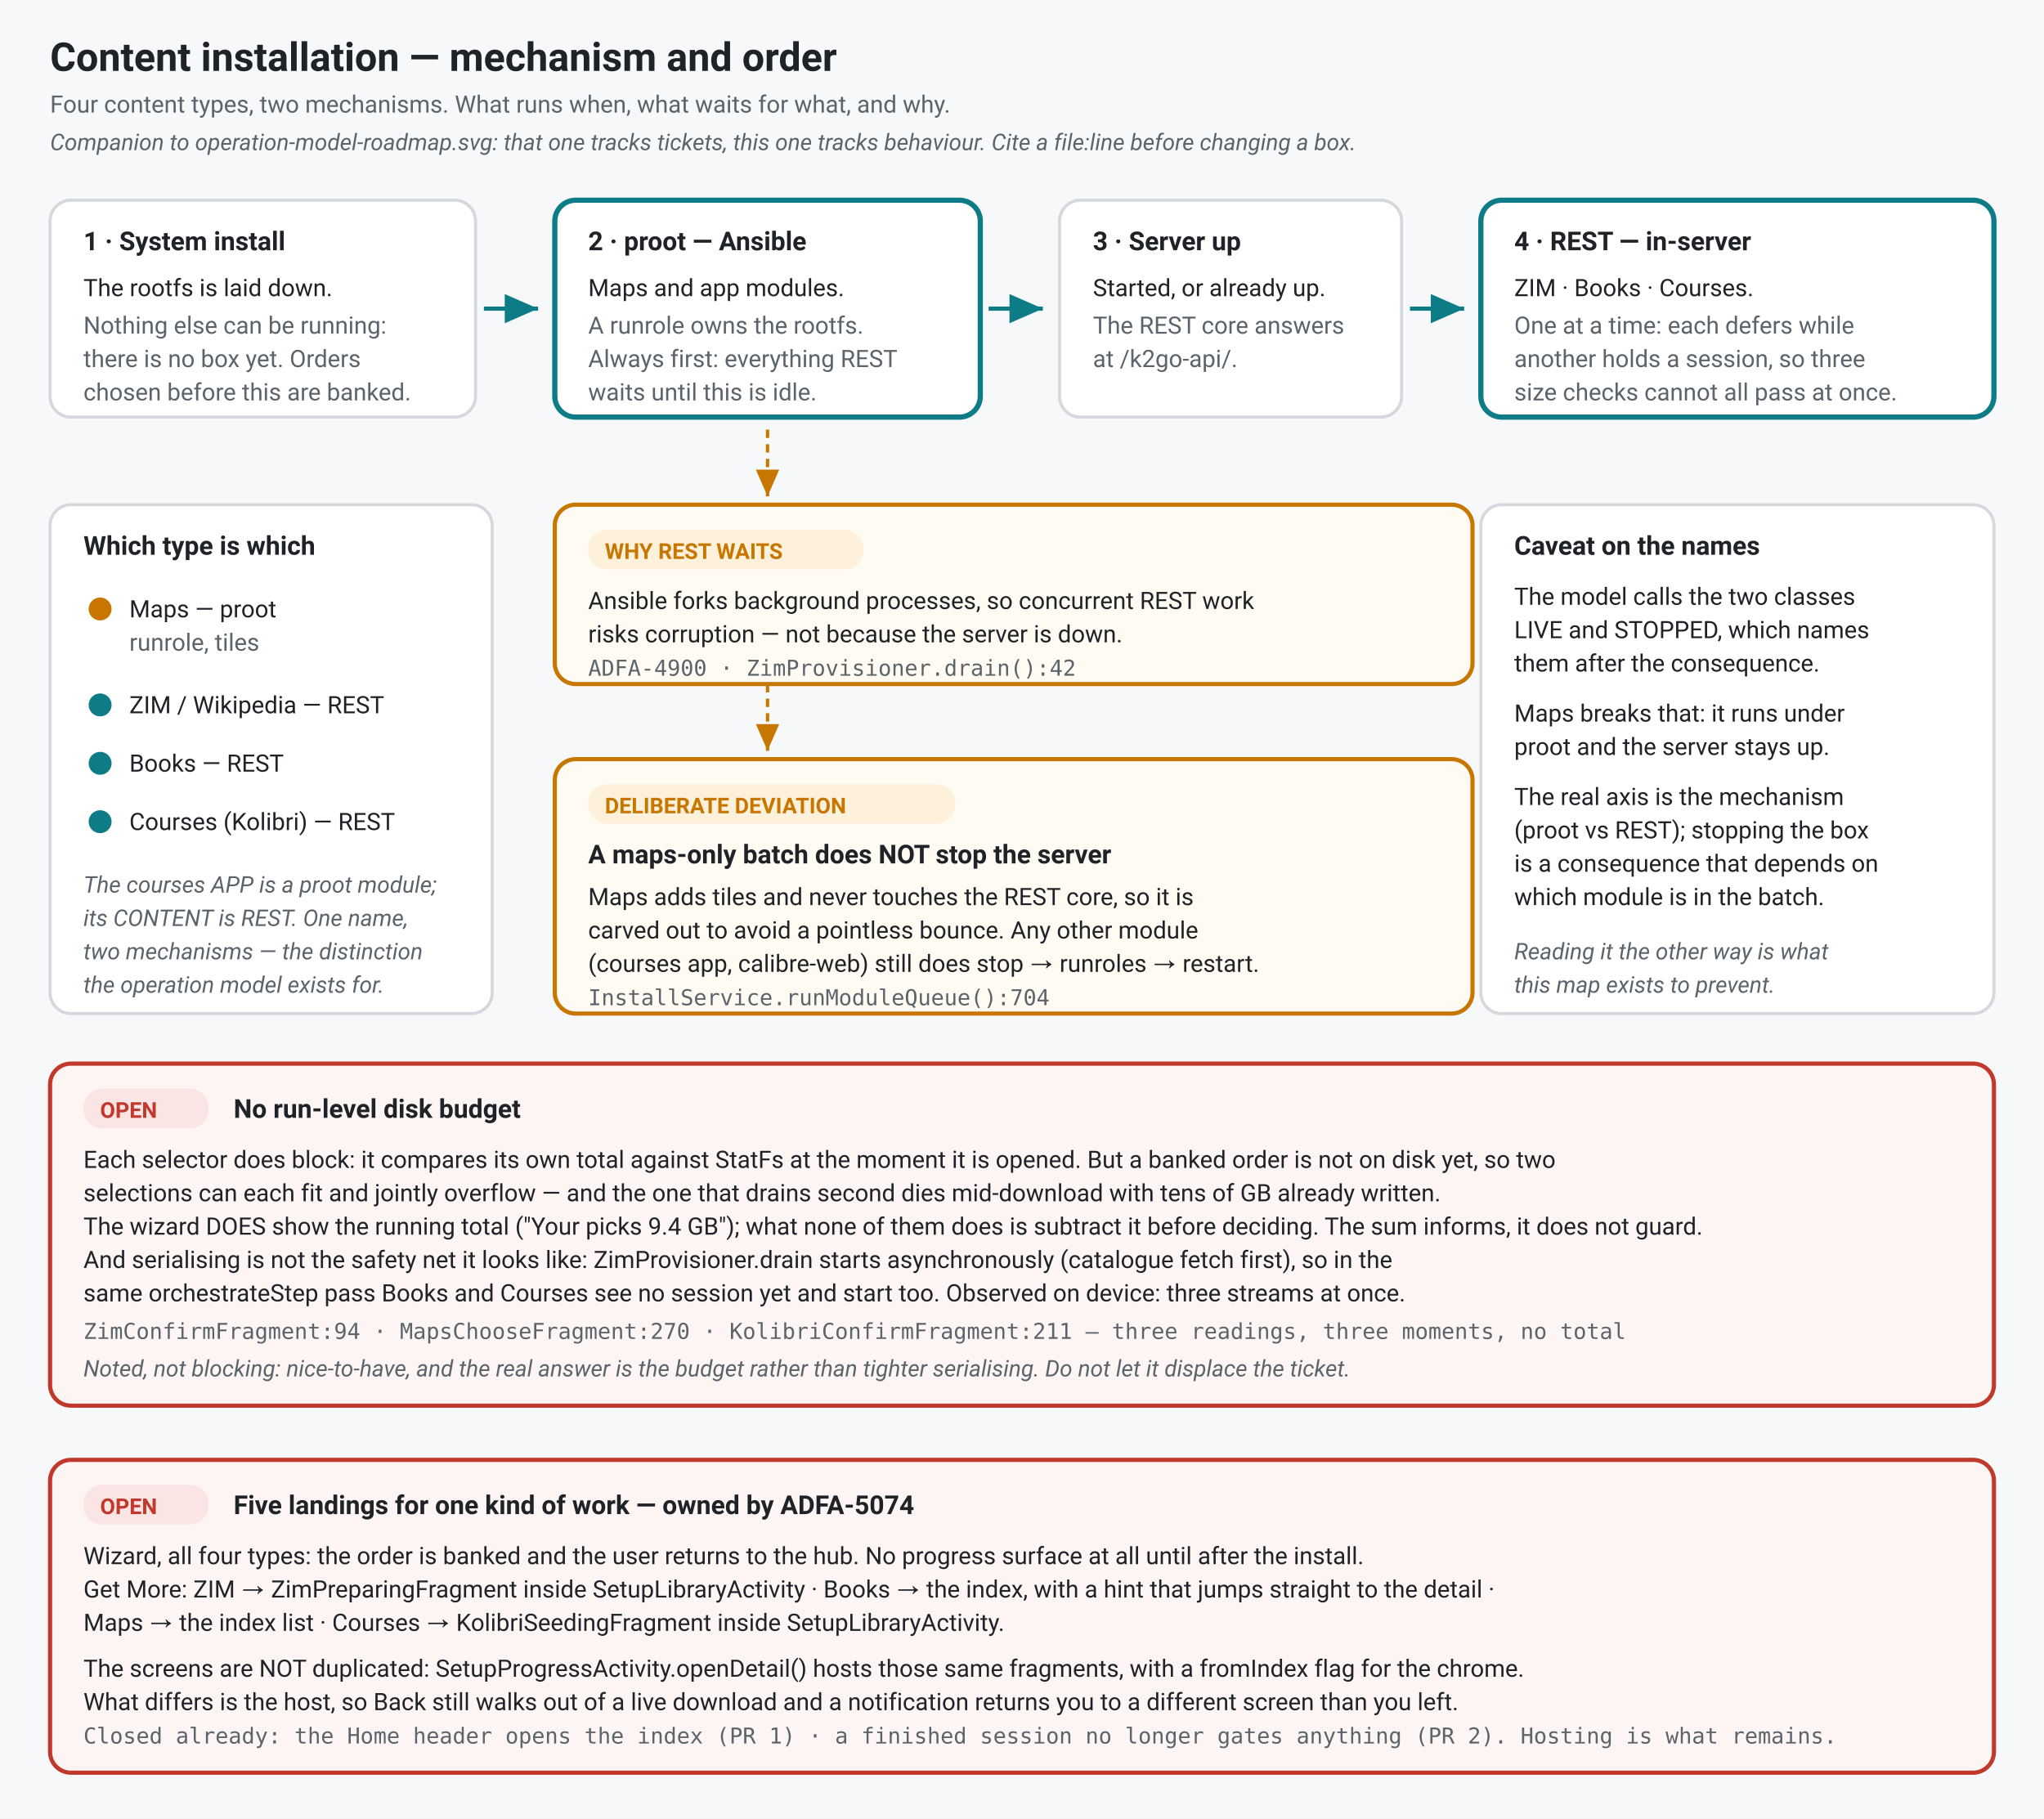
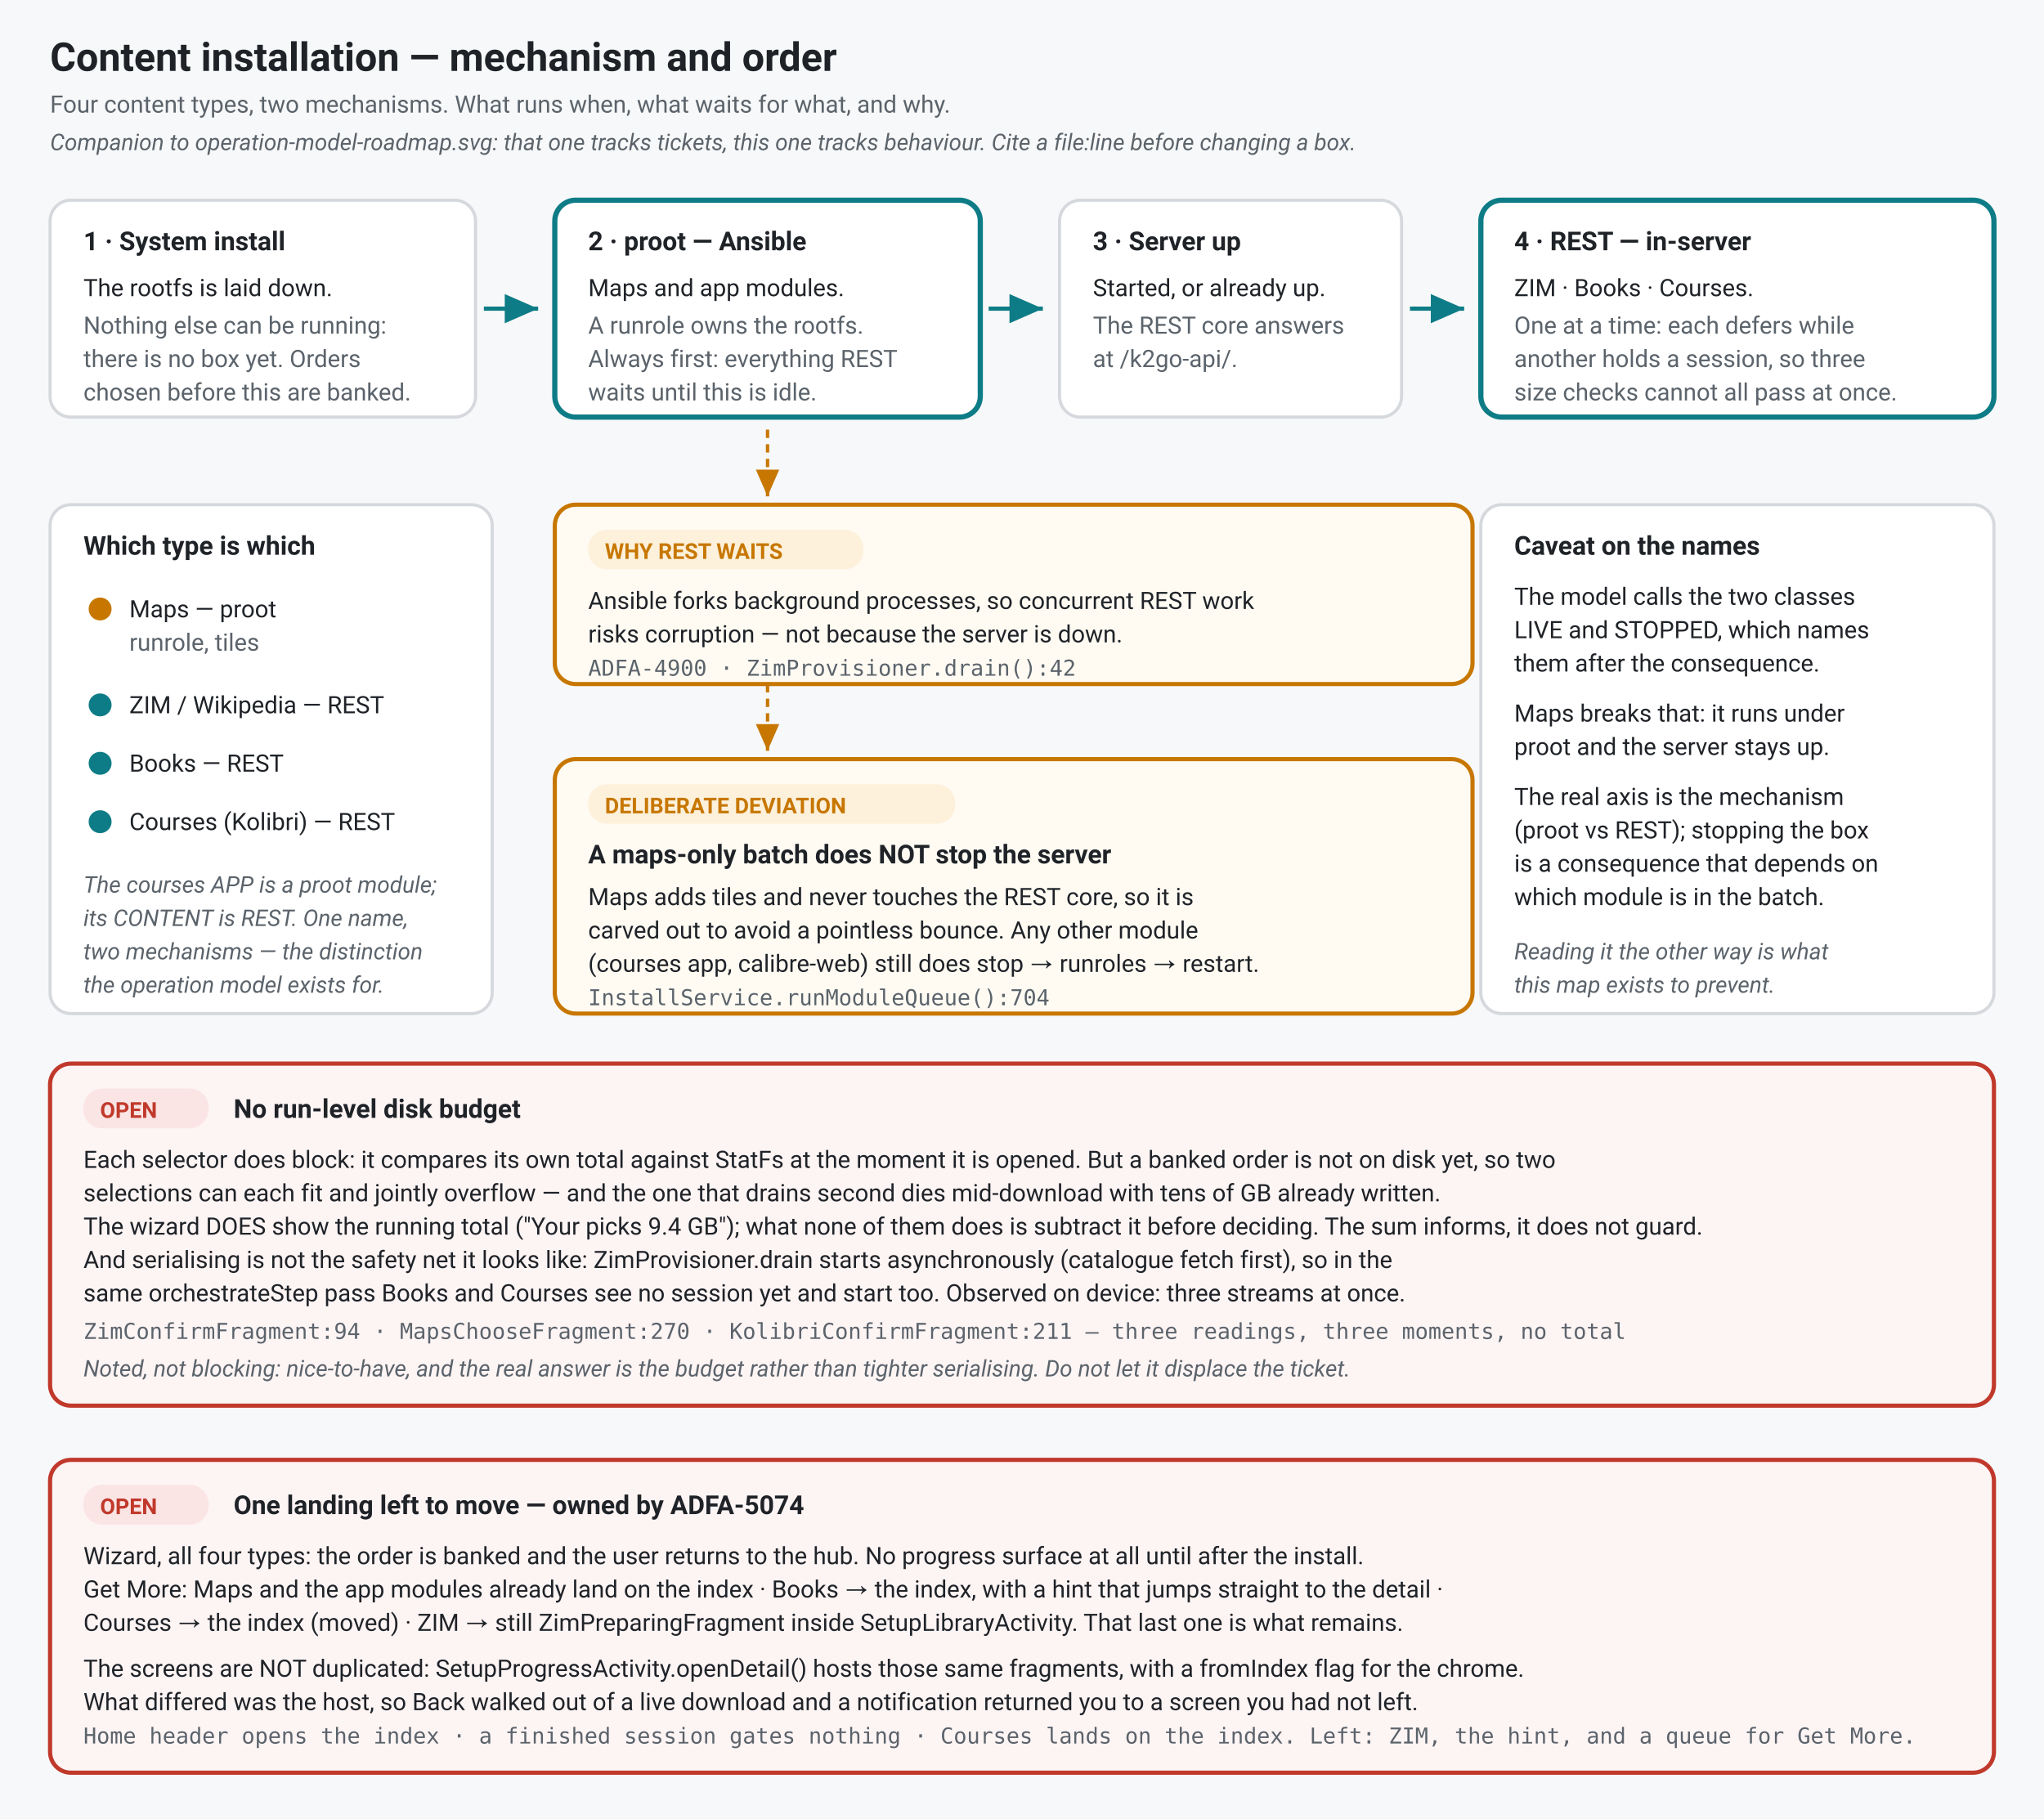
<svg xmlns="http://www.w3.org/2000/svg" viewBox="0 0 980 872" width="980" height="872" font-family="Segoe UI, Roboto, Helvetica, Arial, sans-serif">
  <style>
  .bg    { fill: #F7F8F9; }
  .card  { fill: #FFFFFF; stroke: #D5D8DC; stroke-width: 1.5; rx: 10; }
  .card-hi { fill: #FFFFFF; stroke: #0E7C86; stroke-width: 2.5; rx: 10; }
  .card-warn { fill: #FFFBF3; stroke: #C77700; stroke-width: 2; rx: 10; }
  .card-open { fill: #FDF4F4; stroke: #C0392B; stroke-width: 2; rx: 10; }
  .h1    { font-size: 19px; font-weight: 700; fill: #1F2328; }
  .h2    { font-size: 14.5px; font-weight: 700; fill: #1F2328; }
  .h3    { font-size: 12.5px; font-weight: 700; fill: #1F2328; }
  .sub   { font-size: 11.5px; fill: #5B636B; }
  .item  { font-size: 11.5px; fill: #1F2328; }
  .note  { font-size: 11px; fill: #5B636B; font-style: italic; }
  .code  { font-size: 10.5px; fill: #5B636B; font-family: Consolas, monospace; }
  .lnk   { stroke: #0E7C86; stroke-width: 2; fill: none; }
  .lnkw  { stroke: #C77700; stroke-width: 1.6; fill: none; stroke-dasharray: 4 3; }
  .chip  { rx: 9; }
  .chiptx{ font-size: 10.5px; font-weight: 700; }
</style>
  <defs>
    <marker id="a" markerWidth="9" markerHeight="9" refX="8" refY="4.5" orient="auto">
      <path d="M0,1 L8,4.5 L0,8 Z" fill="#0E7C86" />
    </marker>
    <marker id="aw" markerWidth="9" markerHeight="9" refX="8" refY="4.5" orient="auto">
      <path d="M0,1 L8,4.5 L0,8 Z" fill="#C77700" />
    </marker>
  </defs>
  <rect class="bg" x="0" y="0" width="980" height="872" />
  <text class="h1" x="24" y="34">Content installation — mechanism and order</text>
  <text class="sub" x="24" y="54">Four content types, two mechanisms. What runs when, what waits for what, and why.</text>
  <text class="note" x="24" y="72">Companion to operation-model-roadmap.svg: that one tracks tickets, this one tracks behaviour. Cite a file:line before changing a box.</text>
  <rect class="card" x="24" y="96" width="204" height="104" />
  <text class="h3" x="40" y="120">1 · System install</text>
  <text class="item" x="40" y="142">The rootfs is laid down.</text>
  <text class="sub" x="40" y="160">Nothing else can be running:</text>
  <text class="sub" x="40" y="176">there is no box yet. Orders</text>
  <text class="sub" x="40" y="192">chosen before this are banked.</text>
  <path class="lnk" d="M232,148 L258,148" marker-end="url(#a)" />
  <rect class="card-hi" x="266" y="96" width="204" height="104" />
  <text class="h3" x="282" y="120">2 · proot — Ansible</text>
  <text class="item" x="282" y="142">Maps and app modules.</text>
  <text class="sub" x="282" y="160">A runrole owns the rootfs.</text>
  <text class="sub" x="282" y="176">Always first: everything REST</text>
  <text class="sub" x="282" y="192">waits until this is idle.</text>
  <path class="lnk" d="M474,148 L500,148" marker-end="url(#a)" />
  <rect class="card" x="508" y="96" width="164" height="104" />
  <text class="h3" x="524" y="120">3 · Server up</text>
  <text class="item" x="524" y="142">Started, or already up.</text>
  <text class="sub" x="524" y="160">The REST core answers</text>
  <text class="sub" x="524" y="176">at /k2go-api/.</text>
  <path class="lnk" d="M676,148 L702,148" marker-end="url(#a)" />
  <rect class="card-hi" x="710" y="96" width="246" height="104" />
  <text class="h3" x="726" y="120">4 · REST — in-server</text>
  <text class="item" x="726" y="142">ZIM · Books · Courses.</text>
  <text class="sub" x="726" y="160">One at a time: each defers while</text>
  <text class="sub" x="726" y="176">another holds a session, so three</text>
  <text class="sub" x="726" y="192">size checks cannot all pass at once.</text>
  <path class="lnkw" d="M368,206 L368,238" marker-end="url(#aw)" />
  <rect class="card-warn" x="266" y="242" width="440" height="86" />
  <rect class="chip" x="282" y="254" width="132" height="19" fill="#FDF1DC" stroke="none" />
  <text class="chiptx" x="290" y="268" fill="#C77700">WHY REST WAITS</text>
  <text class="item" x="282" y="292">Ansible forks background processes, so concurrent REST work</text>
  <text class="item" x="282" y="308">risks corruption — not because the server is down.</text>
  <text class="code" x="282" y="324">ADFA-4900 · ZimProvisioner.drain():42</text>
  <path class="lnkw" d="M368,328 L368,360" marker-end="url(#aw)" />
  <rect class="card-warn" x="266" y="364" width="440" height="122" />
  <rect class="chip" x="282" y="376" width="176" height="19" fill="#FDF1DC" stroke="none" />
  <text class="chiptx" x="290" y="390" fill="#C77700">DELIBERATE DEVIATION</text>
  <text class="h3" x="282" y="414">A maps-only batch does NOT stop the server</text>
  <text class="item" x="282" y="434">Maps adds tiles and never touches the REST core, so it is</text>
  <text class="item" x="282" y="450">carved out to avoid a pointless bounce. Any other module</text>
  <text class="item" x="282" y="466">(courses app, calibre-web) still does stop → runroles → restart.</text>
  <text class="code" x="282" y="482">InstallService.runModuleQueue():704</text>
  <rect class="card-open" x="24" y="510" width="932" height="164" />
  <rect class="chip" x="40" y="522" width="60" height="19" fill="#FBE4E4" stroke="none" />
  <text class="chiptx" x="48" y="536" fill="#C0392B">OPEN</text>
  <text class="h3" x="112" y="536">No run-level disk budget</text>
  <text class="item" x="40" y="560">Each selector does block: it compares its own total against StatFs at the moment it is opened. But a banked order is not on disk yet, so two</text>
  <text class="item" x="40" y="576">selections can each fit and jointly overflow — and the one that drains second dies mid-download with tens of GB already written.</text>
  <text class="item" x="40" y="592">The wizard DOES show the running total ("Your picks 9.4 GB"); what none of them does is subtract it before deciding. The sum informs, it does not guard.</text>
  <text class="item" x="40" y="608">And serialising is not the safety net it looks like: ZimProvisioner.drain starts asynchronously (catalogue fetch first), so in the</text>
  <text class="item" x="40" y="624">same orchestrateStep pass Books and Courses see no session yet and start too. Observed on device: three streams at once.</text>
  <text class="code" x="40" y="642">ZimConfirmFragment:94 · MapsChooseFragment:270 · KolibriConfirmFragment:211 — three readings, three moments, no total</text>
  <text class="note" x="40" y="660">Noted, not blocking: nice-to-have, and the real answer is the budget rather than tighter serialising. Do not let it displace the ticket.</text>
  <rect class="card-open" x="24" y="700" width="932" height="150" />
  <rect class="chip" x="40" y="712" width="60" height="19" fill="#FBE4E4" stroke="none" />
  <text class="chiptx" x="48" y="726" fill="#C0392B">OPEN</text>
-   <text class="h3" x="112" y="726">Five landings for one kind of work — owned by ADFA-5074</text>
+   <text class="h3" x="112" y="726">One landing left to move — owned by ADFA-5074</text>
  <text class="item" x="40" y="750">Wizard, all four types: the order is banked and the user returns to the hub. No progress surface at all until after the install.</text>
-   <text class="item" x="40" y="766">Get More: ZIM → ZimPreparingFragment inside SetupLibraryActivity · Books → the index, with a hint that jumps straight to the detail ·</text>
-   <text class="item" x="40" y="782">Maps → the index list · Courses → KolibriSeedingFragment inside SetupLibraryActivity.</text>
+   <text class="item" x="40" y="766">Get More: Maps and the app modules already land on the index · Books → the index, with a hint that jumps straight to the detail ·</text>
+   <text class="item" x="40" y="782">Courses → the index (moved) · ZIM → still ZimPreparingFragment inside SetupLibraryActivity. That last one is what remains.</text>
  <text class="item" x="40" y="804">The screens are NOT duplicated: SetupProgressActivity.openDetail() hosts those same fragments, with a fromIndex flag for the chrome.</text>
-   <text class="item" x="40" y="820">What differs is the host, so Back still walks out of a live download and a notification returns you to a different screen than you left.</text>
-   <text class="code" x="40" y="836">Closed already: the Home header opens the index (PR 1) · a finished session no longer gates anything (PR 2). Hosting is what remains.</text>
+   <text class="item" x="40" y="820">What differed was the host, so Back walked out of a live download and a notification returned you to a screen you had not left.</text>
+   <text class="code" x="40" y="836">Home header opens the index · a finished session gates nothing · Courses lands on the index. Left: ZIM, the hint, and a queue for Get More.</text>
  <rect class="card" x="24" y="242" width="212" height="244" />
  <text class="h3" x="40" y="266">Which type is which</text>
  <circle cx="48" cy="292" r="5.5" fill="#C77700" />
  <text class="item" x="62" y="296">Maps — proot</text>
  <text class="sub" x="62" y="312">runrole, tiles</text>
  <circle cx="48" cy="338" r="5.5" fill="#0E7C86" />
  <text class="item" x="62" y="342">ZIM / Wikipedia — REST</text>
  <circle cx="48" cy="366" r="5.5" fill="#0E7C86" />
  <text class="item" x="62" y="370">Books — REST</text>
  <circle cx="48" cy="394" r="5.5" fill="#0E7C86" />
  <text class="item" x="62" y="398">Courses (Kolibri) — REST</text>
  <text class="note" x="40" y="428">The courses APP is a proot module;</text>
  <text class="note" x="40" y="444">its CONTENT is REST. One name,</text>
  <text class="note" x="40" y="460">two mechanisms — the distinction</text>
  <text class="note" x="40" y="476">the operation model exists for.</text>
  <rect class="card" x="710" y="242" width="246" height="244" />
  <text class="h3" x="726" y="266">Caveat on the names</text>
  <text class="item" x="726" y="290">The model calls the two classes</text>
  <text class="item" x="726" y="306">LIVE and STOPPED, which names</text>
  <text class="item" x="726" y="322">them after the consequence.</text>
  <text class="item" x="726" y="346">Maps breaks that: it runs under</text>
  <text class="item" x="726" y="362">proot and the server stays up.</text>
  <text class="item" x="726" y="386">The real axis is the mechanism</text>
  <text class="item" x="726" y="402">(proot vs REST); stopping the box</text>
  <text class="item" x="726" y="418">is a consequence that depends on</text>
  <text class="item" x="726" y="434">which module is in the batch.</text>
  <text class="note" x="726" y="460">Reading it the other way is what</text>
  <text class="note" x="726" y="476">this map exists to prevent.</text>
</svg>
